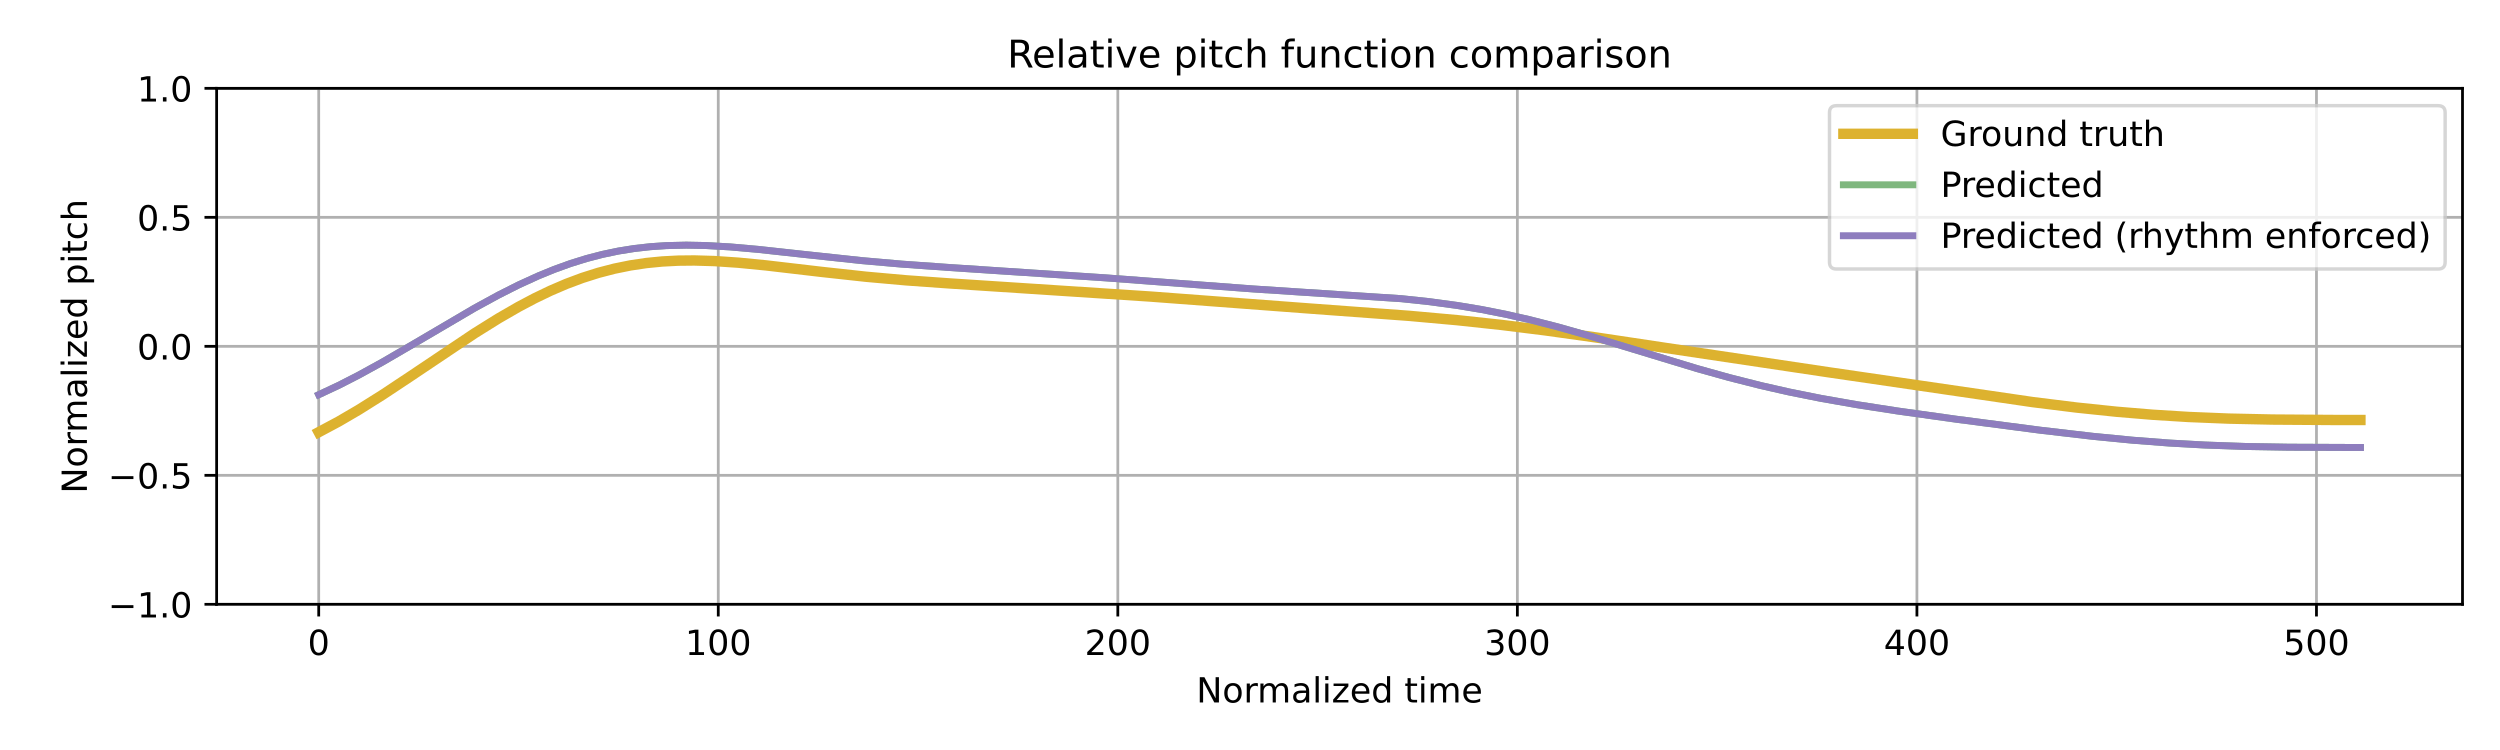
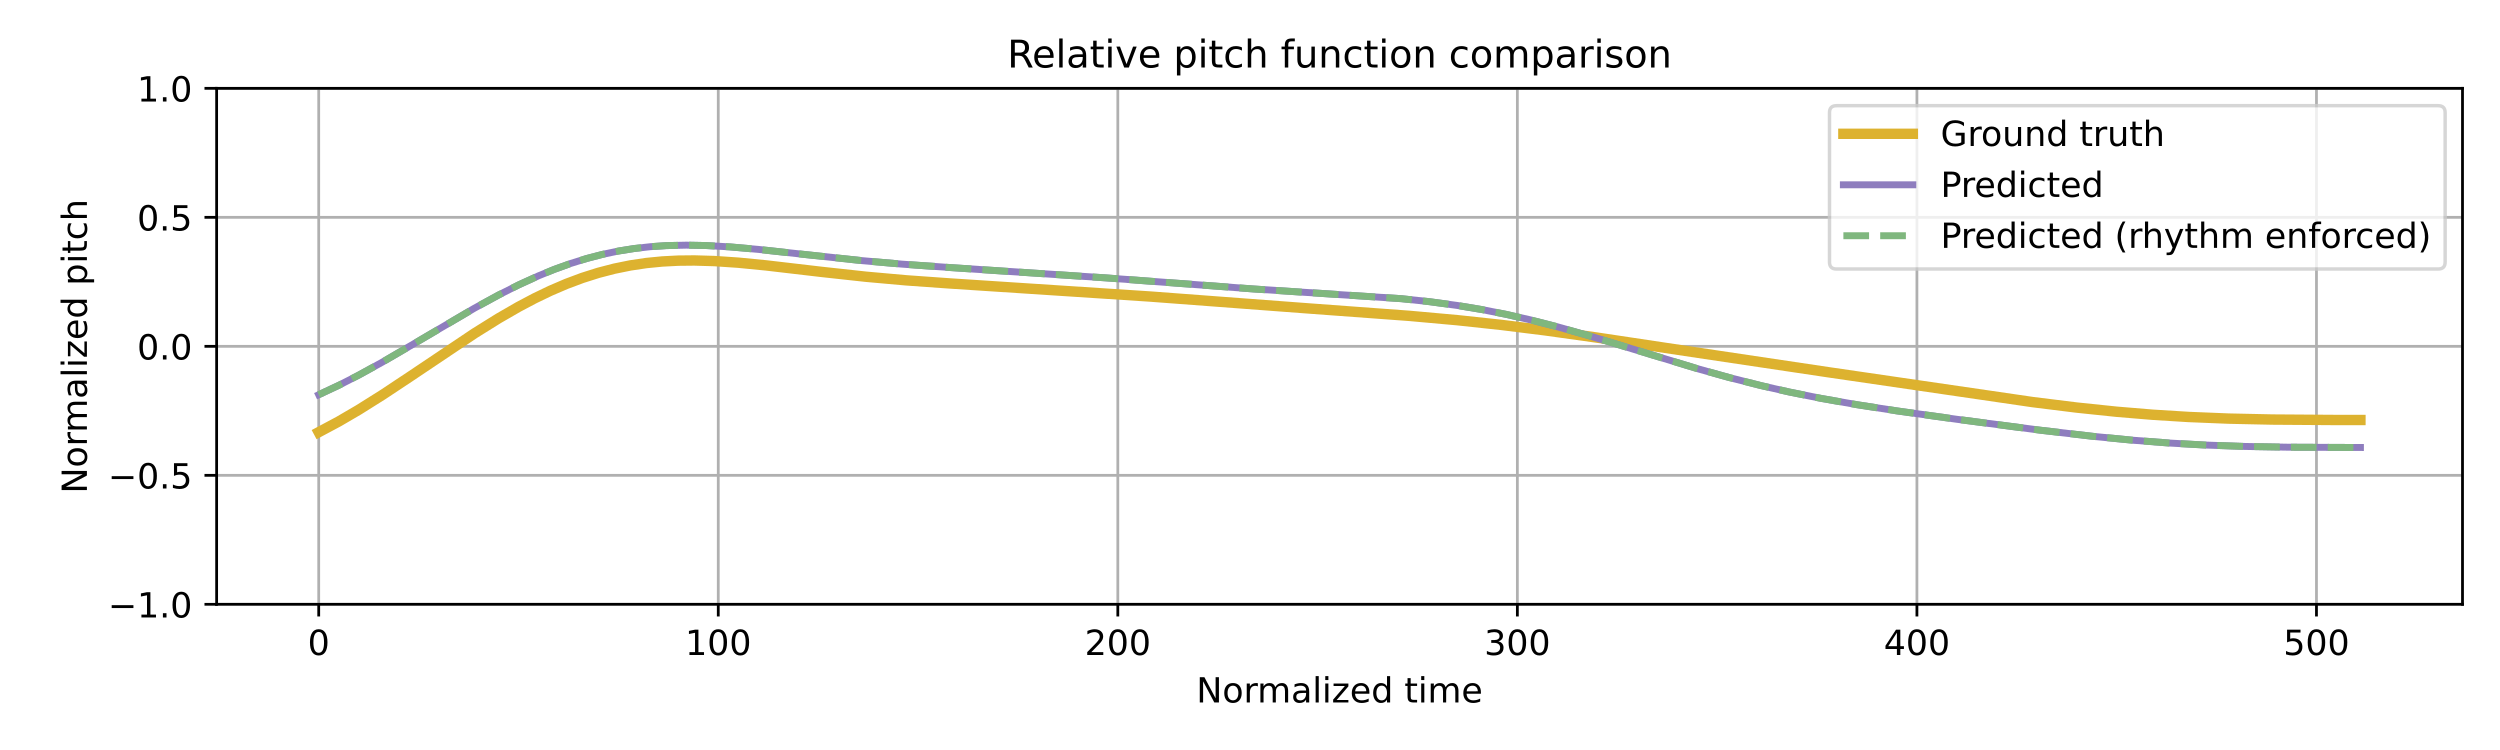
<svg xmlns="http://www.w3.org/2000/svg" xmlns:xlink="http://www.w3.org/1999/xlink" width="720pt" height="216pt" viewBox="0 0 720 216" version="1.1">
  <defs>
    <style type="text/css">*{stroke-linejoin: round; stroke-linecap: butt}</style>
  </defs>
  <g id="figure_1">
    <g id="patch_1">
      <path d="M 0 216  L 720 216  L 720 0  L 0 0  z " style="fill: #ffffff" />
    </g>
    <g id="axes_1">
      <g id="patch_2">
        <path d="M 62.39 174.04  L 709.2 174.04  L 709.2 25.44  L 62.39 25.44  z " style="fill: #ffffff" />
      </g>
      <g id="matplotlib.axis_1">
        <g id="xtick_1">
          <g id="line2d_1">
-             <path d="M 91.79 174.04  L 91.79 25.44  " clip-path="url(#pd7540a6066)" style="fill: none; stroke: #b0b0b0; stroke-width: 0.8; stroke-linecap: square" />
+             <path d="M 91.79 174.04  L 91.79 25.44  " clip-path="url(#p6203c7a2a8)" style="fill: none; stroke: #b0b0b0; stroke-width: 0.8; stroke-linecap: square" />
          </g>
          <g id="line2d_2">
            <defs>
-               <path id="mee85b08517" d="M 0 0  L 0 3.5  " style="stroke: #000000; stroke-width: 0.8" />
-             </defs>
-             <g>
-               <use xlink:href="#mee85b08517" x="91.79" y="174.04" style="stroke: #000000; stroke-width: 0.8" />
+               <path id="m56fef4831e" d="M 0 0  L 0 3.5  " style="stroke: #000000; stroke-width: 0.8" />
+             </defs>
+             <g>
+               <use xlink:href="#m56fef4831e" x="91.79" y="174.04" style="stroke: #000000; stroke-width: 0.8" />
            </g>
          </g>
          <g id="text_1">
            <g transform="translate(88.60921 188.6384) scale(0.1 -0.1)">
              <defs>
                <path id="DejaVuSans-30" d="M 2034 4250  Q 1547 4250 1301 3770  Q 1056 3291 1056 2328  Q 1056 1369 1301 889  Q 1547 409 2034 409  Q 2525 409 2770 889  Q 3016 1369 3016 2328  Q 3016 3291 2770 3770  Q 2525 4250 2034 4250  z M 2034 4750  Q 2819 4750 3233 4129  Q 3647 3509 3647 2328  Q 3647 1150 3233 529  Q 2819 -91 2034 -91  Q 1250 -91 836 529  Q 422 1150 422 2328  Q 422 3509 836 4129  Q 1250 4750 2034 4750  z " transform="scale(0.015625)" />
              </defs>
              <use xlink:href="#DejaVuSans-30" />
            </g>
          </g>
        </g>
        <g id="xtick_2">
          <g id="line2d_3">
-             <path d="M 206.861 174.04  L 206.861 25.44  " clip-path="url(#pd7540a6066)" style="fill: none; stroke: #b0b0b0; stroke-width: 0.8; stroke-linecap: square" />
+             <path d="M 206.861 174.04  L 206.861 25.44  " clip-path="url(#p6203c7a2a8)" style="fill: none; stroke: #b0b0b0; stroke-width: 0.8; stroke-linecap: square" />
          </g>
          <g id="line2d_4">
            <g>
-               <use xlink:href="#mee85b08517" x="206.861" y="174.04" style="stroke: #000000; stroke-width: 0.8" />
+               <use xlink:href="#m56fef4831e" x="206.861" y="174.04" style="stroke: #000000; stroke-width: 0.8" />
            </g>
          </g>
          <g id="text_2">
            <g transform="translate(197.317 188.6384) scale(0.1 -0.1)">
              <defs>
                <path id="DejaVuSans-31" d="M 794 531  L 1825 531  L 1825 4091  L 703 3866  L 703 4441  L 1819 4666  L 2450 4666  L 2450 531  L 3481 531  L 3481 0  L 794 0  L 794 531  z " transform="scale(0.015625)" />
              </defs>
              <use xlink:href="#DejaVuSans-31" />
              <use xlink:href="#DejaVuSans-30" transform="translate(63.62305 0)" />
              <use xlink:href="#DejaVuSans-30" transform="translate(127.2461 0)" />
            </g>
          </g>
        </g>
        <g id="xtick_3">
          <g id="line2d_5">
-             <path d="M 321.931 174.04  L 321.931 25.44  " clip-path="url(#pd7540a6066)" style="fill: none; stroke: #b0b0b0; stroke-width: 0.8; stroke-linecap: square" />
+             <path d="M 321.931 174.04  L 321.931 25.44  " clip-path="url(#p6203c7a2a8)" style="fill: none; stroke: #b0b0b0; stroke-width: 0.8; stroke-linecap: square" />
          </g>
          <g id="line2d_6">
            <g>
-               <use xlink:href="#mee85b08517" x="321.931" y="174.04" style="stroke: #000000; stroke-width: 0.8" />
+               <use xlink:href="#m56fef4831e" x="321.931" y="174.04" style="stroke: #000000; stroke-width: 0.8" />
            </g>
          </g>
          <g id="text_3">
            <g transform="translate(312.3872 188.6384) scale(0.1 -0.1)">
              <defs>
                <path id="DejaVuSans-32" d="M 1228 531  L 3431 531  L 3431 0  L 469 0  L 469 531  Q 828 903 1448 1529  Q 2069 2156 2228 2338  Q 2531 2678 2651 2914  Q 2772 3150 2772 3378  Q 2772 3750 2511 3984  Q 2250 4219 1831 4219  Q 1534 4219 1204 4116  Q 875 4013 500 3803  L 500 4441  Q 881 4594 1212 4672  Q 1544 4750 1819 4750  Q 2544 4750 2975 4387  Q 3406 4025 3406 3419  Q 3406 3131 3298 2873  Q 3191 2616 2906 2266  Q 2828 2175 2409 1742  Q 1991 1309 1228 531  z " transform="scale(0.015625)" />
              </defs>
              <use xlink:href="#DejaVuSans-32" />
              <use xlink:href="#DejaVuSans-30" transform="translate(63.62305 0)" />
              <use xlink:href="#DejaVuSans-30" transform="translate(127.2461 0)" />
            </g>
          </g>
        </g>
        <g id="xtick_4">
          <g id="line2d_7">
-             <path d="M 437.001 174.04  L 437.001 25.44  " clip-path="url(#pd7540a6066)" style="fill: none; stroke: #b0b0b0; stroke-width: 0.8; stroke-linecap: square" />
+             <path d="M 437.001 174.04  L 437.001 25.44  " clip-path="url(#p6203c7a2a8)" style="fill: none; stroke: #b0b0b0; stroke-width: 0.8; stroke-linecap: square" />
          </g>
          <g id="line2d_8">
            <g>
-               <use xlink:href="#mee85b08517" x="437.001" y="174.04" style="stroke: #000000; stroke-width: 0.8" />
+               <use xlink:href="#m56fef4831e" x="437.001" y="174.04" style="stroke: #000000; stroke-width: 0.8" />
            </g>
          </g>
          <g id="text_4">
            <g transform="translate(427.4575 188.6384) scale(0.1 -0.1)">
              <defs>
                <path id="DejaVuSans-33" d="M 2597 2516  Q 3050 2419 3304 2112  Q 3559 1806 3559 1356  Q 3559 666 3084 287  Q 2609 -91 1734 -91  Q 1441 -91 1130 -33  Q 819 25 488 141  L 488 750  Q 750 597 1062 519  Q 1375 441 1716 441  Q 2309 441 2620 675  Q 2931 909 2931 1356  Q 2931 1769 2642 2001  Q 2353 2234 1838 2234  L 1294 2234  L 1294 2753  L 1863 2753  Q 2328 2753 2575 2939  Q 2822 3125 2822 3475  Q 2822 3834 2567 4026  Q 2313 4219 1838 4219  Q 1578 4219 1281 4162  Q 984 4106 628 3988  L 628 4550  Q 988 4650 1302 4700  Q 1616 4750 1894 4750  Q 2613 4750 3031 4423  Q 3450 4097 3450 3541  Q 3450 3153 3228 2886  Q 3006 2619 2597 2516  z " transform="scale(0.015625)" />
              </defs>
              <use xlink:href="#DejaVuSans-33" />
              <use xlink:href="#DejaVuSans-30" transform="translate(63.62305 0)" />
              <use xlink:href="#DejaVuSans-30" transform="translate(127.2461 0)" />
            </g>
          </g>
        </g>
        <g id="xtick_5">
          <g id="line2d_9">
-             <path d="M 552.072 174.04  L 552.072 25.44  " clip-path="url(#pd7540a6066)" style="fill: none; stroke: #b0b0b0; stroke-width: 0.8; stroke-linecap: square" />
+             <path d="M 552.072 174.04  L 552.072 25.44  " clip-path="url(#p6203c7a2a8)" style="fill: none; stroke: #b0b0b0; stroke-width: 0.8; stroke-linecap: square" />
          </g>
          <g id="line2d_10">
            <g>
-               <use xlink:href="#mee85b08517" x="552.072" y="174.04" style="stroke: #000000; stroke-width: 0.8" />
+               <use xlink:href="#m56fef4831e" x="552.072" y="174.04" style="stroke: #000000; stroke-width: 0.8" />
            </g>
          </g>
          <g id="text_5">
            <g transform="translate(542.5278 188.6384) scale(0.1 -0.1)">
              <defs>
                <path id="DejaVuSans-34" d="M 2419 4116  L 825 1625  L 2419 1625  L 2419 4116  z M 2253 4666  L 3047 4666  L 3047 1625  L 3713 1625  L 3713 1100  L 3047 1100  L 3047 0  L 2419 0  L 2419 1100  L 313 1100  L 313 1709  L 2253 4666  z " transform="scale(0.015625)" />
              </defs>
              <use xlink:href="#DejaVuSans-34" />
              <use xlink:href="#DejaVuSans-30" transform="translate(63.62305 0)" />
              <use xlink:href="#DejaVuSans-30" transform="translate(127.2461 0)" />
            </g>
          </g>
        </g>
        <g id="xtick_6">
          <g id="line2d_11">
-             <path d="M 667.142 174.04  L 667.142 25.44  " clip-path="url(#pd7540a6066)" style="fill: none; stroke: #b0b0b0; stroke-width: 0.8; stroke-linecap: square" />
+             <path d="M 667.142 174.04  L 667.142 25.44  " clip-path="url(#p6203c7a2a8)" style="fill: none; stroke: #b0b0b0; stroke-width: 0.8; stroke-linecap: square" />
          </g>
          <g id="line2d_12">
            <g>
-               <use xlink:href="#mee85b08517" x="667.142" y="174.04" style="stroke: #000000; stroke-width: 0.8" />
+               <use xlink:href="#m56fef4831e" x="667.142" y="174.04" style="stroke: #000000; stroke-width: 0.8" />
            </g>
          </g>
          <g id="text_6">
            <g transform="translate(657.5981 188.6384) scale(0.1 -0.1)">
              <defs>
                <path id="DejaVuSans-35" d="M 691 4666  L 3169 4666  L 3169 4134  L 1269 4134  L 1269 2991  Q 1406 3038 1543 3061  Q 1681 3084 1819 3084  Q 2600 3084 3056 2656  Q 3513 2228 3513 1497  Q 3513 744 3044 326  Q 2575 -91 1722 -91  Q 1428 -91 1123 -41  Q 819 9 494 109  L 494 744  Q 775 591 1075 516  Q 1375 441 1709 441  Q 2250 441 2565 725  Q 2881 1009 2881 1497  Q 2881 1984 2565 2268  Q 2250 2553 1709 2553  Q 1456 2553 1204 2497  Q 953 2441 691 2322  L 691 4666  z " transform="scale(0.015625)" />
              </defs>
              <use xlink:href="#DejaVuSans-35" />
              <use xlink:href="#DejaVuSans-30" transform="translate(63.62305 0)" />
              <use xlink:href="#DejaVuSans-30" transform="translate(127.2461 0)" />
            </g>
          </g>
        </g>
        <g id="text_7">
          <g transform="translate(344.5544 202.3166) scale(0.1 -0.1)">
            <defs>
              <path id="DejaVuSans-4e" d="M 628 4666  L 1478 4666  L 3547 763  L 3547 4666  L 4159 4666  L 4159 0  L 3309 0  L 1241 3903  L 1241 0  L 628 0  L 628 4666  z " transform="scale(0.015625)" />
              <path id="DejaVuSans-6f" d="M 1959 3097  Q 1497 3097 1228 2736  Q 959 2375 959 1747  Q 959 1119 1226 758  Q 1494 397 1959 397  Q 2419 397 2687 759  Q 2956 1122 2956 1747  Q 2956 2369 2687 2733  Q 2419 3097 1959 3097  z M 1959 3584  Q 2709 3584 3137 3096  Q 3566 2609 3566 1747  Q 3566 888 3137 398  Q 2709 -91 1959 -91  Q 1206 -91 779 398  Q 353 888 353 1747  Q 353 2609 779 3096  Q 1206 3584 1959 3584  z " transform="scale(0.015625)" />
              <path id="DejaVuSans-72" d="M 2631 2963  Q 2534 3019 2420 3045  Q 2306 3072 2169 3072  Q 1681 3072 1420 2755  Q 1159 2438 1159 1844  L 1159 0  L 581 0  L 581 3500  L 1159 3500  L 1159 2956  Q 1341 3275 1631 3429  Q 1922 3584 2338 3584  Q 2397 3584 2469 3576  Q 2541 3569 2628 3553  L 2631 2963  z " transform="scale(0.015625)" />
              <path id="DejaVuSans-6d" d="M 3328 2828  Q 3544 3216 3844 3400  Q 4144 3584 4550 3584  Q 5097 3584 5394 3201  Q 5691 2819 5691 2113  L 5691 0  L 5113 0  L 5113 2094  Q 5113 2597 4934 2840  Q 4756 3084 4391 3084  Q 3944 3084 3684 2787  Q 3425 2491 3425 1978  L 3425 0  L 2847 0  L 2847 2094  Q 2847 2600 2669 2842  Q 2491 3084 2119 3084  Q 1678 3084 1418 2786  Q 1159 2488 1159 1978  L 1159 0  L 581 0  L 581 3500  L 1159 3500  L 1159 2956  Q 1356 3278 1631 3431  Q 1906 3584 2284 3584  Q 2666 3584 2933 3390  Q 3200 3197 3328 2828  z " transform="scale(0.015625)" />
              <path id="DejaVuSans-61" d="M 2194 1759  Q 1497 1759 1228 1600  Q 959 1441 959 1056  Q 959 750 1161 570  Q 1363 391 1709 391  Q 2188 391 2477 730  Q 2766 1069 2766 1631  L 2766 1759  L 2194 1759  z M 3341 1997  L 3341 0  L 2766 0  L 2766 531  Q 2569 213 2275 61  Q 1981 -91 1556 -91  Q 1019 -91 701 211  Q 384 513 384 1019  Q 384 1609 779 1909  Q 1175 2209 1959 2209  L 2766 2209  L 2766 2266  Q 2766 2663 2505 2880  Q 2244 3097 1772 3097  Q 1472 3097 1187 3025  Q 903 2953 641 2809  L 641 3341  Q 956 3463 1253 3523  Q 1550 3584 1831 3584  Q 2591 3584 2966 3190  Q 3341 2797 3341 1997  z " transform="scale(0.015625)" />
              <path id="DejaVuSans-6c" d="M 603 4863  L 1178 4863  L 1178 0  L 603 0  L 603 4863  z " transform="scale(0.015625)" />
              <path id="DejaVuSans-69" d="M 603 3500  L 1178 3500  L 1178 0  L 603 0  L 603 3500  z M 603 4863  L 1178 4863  L 1178 4134  L 603 4134  L 603 4863  z " transform="scale(0.015625)" />
              <path id="DejaVuSans-7a" d="M 353 3500  L 3084 3500  L 3084 2975  L 922 459  L 3084 459  L 3084 0  L 275 0  L 275 525  L 2438 3041  L 353 3041  L 353 3500  z " transform="scale(0.015625)" />
              <path id="DejaVuSans-65" d="M 3597 1894  L 3597 1613  L 953 1613  Q 991 1019 1311 708  Q 1631 397 2203 397  Q 2534 397 2845 478  Q 3156 559 3463 722  L 3463 178  Q 3153 47 2828 -22  Q 2503 -91 2169 -91  Q 1331 -91 842 396  Q 353 884 353 1716  Q 353 2575 817 3079  Q 1281 3584 2069 3584  Q 2775 3584 3186 3129  Q 3597 2675 3597 1894  z M 3022 2063  Q 3016 2534 2758 2815  Q 2500 3097 2075 3097  Q 1594 3097 1305 2825  Q 1016 2553 972 2059  L 3022 2063  z " transform="scale(0.015625)" />
              <path id="DejaVuSans-64" d="M 2906 2969  L 2906 4863  L 3481 4863  L 3481 0  L 2906 0  L 2906 525  Q 2725 213 2448 61  Q 2172 -91 1784 -91  Q 1150 -91 751 415  Q 353 922 353 1747  Q 353 2572 751 3078  Q 1150 3584 1784 3584  Q 2172 3584 2448 3432  Q 2725 3281 2906 2969  z M 947 1747  Q 947 1113 1208 752  Q 1469 391 1925 391  Q 2381 391 2643 752  Q 2906 1113 2906 1747  Q 2906 2381 2643 2742  Q 2381 3103 1925 3103  Q 1469 3103 1208 2742  Q 947 2381 947 1747  z " transform="scale(0.015625)" />
              <path id="DejaVuSans-20" transform="scale(0.015625)" />
              <path id="DejaVuSans-74" d="M 1172 4494  L 1172 3500  L 2356 3500  L 2356 3053  L 1172 3053  L 1172 1153  Q 1172 725 1289 603  Q 1406 481 1766 481  L 2356 481  L 2356 0  L 1766 0  Q 1100 0 847 248  Q 594 497 594 1153  L 594 3053  L 172 3053  L 172 3500  L 594 3500  L 594 4494  L 1172 4494  z " transform="scale(0.015625)" />
            </defs>
            <use xlink:href="#DejaVuSans-4e" />
            <use xlink:href="#DejaVuSans-6f" transform="translate(74.80469 0)" />
            <use xlink:href="#DejaVuSans-72" transform="translate(135.9863 0)" />
            <use xlink:href="#DejaVuSans-6d" transform="translate(175.3496 0)" />
            <use xlink:href="#DejaVuSans-61" transform="translate(272.7617 0)" />
            <use xlink:href="#DejaVuSans-6c" transform="translate(334.041 0)" />
            <use xlink:href="#DejaVuSans-69" transform="translate(361.8242 0)" />
            <use xlink:href="#DejaVuSans-7a" transform="translate(389.6074 0)" />
            <use xlink:href="#DejaVuSans-65" transform="translate(442.0977 0)" />
            <use xlink:href="#DejaVuSans-64" transform="translate(503.6211 0)" />
            <use xlink:href="#DejaVuSans-20" transform="translate(567.0977 0)" />
            <use xlink:href="#DejaVuSans-74" transform="translate(598.8848 0)" />
            <use xlink:href="#DejaVuSans-69" transform="translate(638.0938 0)" />
            <use xlink:href="#DejaVuSans-6d" transform="translate(665.877 0)" />
            <use xlink:href="#DejaVuSans-65" transform="translate(763.2891 0)" />
          </g>
        </g>
      </g>
      <g id="matplotlib.axis_2">
        <g id="ytick_1">
          <g id="line2d_13">
-             <path d="M 62.39 174.04  L 709.2 174.04  " clip-path="url(#pd7540a6066)" style="fill: none; stroke: #b0b0b0; stroke-width: 0.8; stroke-linecap: square" />
+             <path d="M 62.39 174.04  L 709.2 174.04  " clip-path="url(#p6203c7a2a8)" style="fill: none; stroke: #b0b0b0; stroke-width: 0.8; stroke-linecap: square" />
          </g>
          <g id="line2d_14">
            <defs>
-               <path id="m6cc9bfccc5" d="M 0 0  L -3.5 0  " style="stroke: #000000; stroke-width: 0.8" />
-             </defs>
-             <g>
-               <use xlink:href="#m6cc9bfccc5" x="62.39" y="174.04" style="stroke: #000000; stroke-width: 0.8" />
+               <path id="m282612fecc" d="M 0 0  L -3.5 0  " style="stroke: #000000; stroke-width: 0.8" />
+             </defs>
+             <g>
+               <use xlink:href="#m282612fecc" x="62.39" y="174.04" style="stroke: #000000; stroke-width: 0.8" />
            </g>
          </g>
          <g id="text_8">
            <g transform="translate(31.10719 177.8392) scale(0.1 -0.1)">
              <defs>
                <path id="DejaVuSans-2212" d="M 678 2272  L 4684 2272  L 4684 1741  L 678 1741  L 678 2272  z " transform="scale(0.015625)" />
                <path id="DejaVuSans-2e" d="M 684 794  L 1344 794  L 1344 0  L 684 0  L 684 794  z " transform="scale(0.015625)" />
              </defs>
              <use xlink:href="#DejaVuSans-2212" />
              <use xlink:href="#DejaVuSans-31" transform="translate(83.78906 0)" />
              <use xlink:href="#DejaVuSans-2e" transform="translate(147.4121 0)" />
              <use xlink:href="#DejaVuSans-30" transform="translate(179.1992 0)" />
            </g>
          </g>
        </g>
        <g id="ytick_2">
          <g id="line2d_15">
-             <path d="M 62.39 136.89  L 709.2 136.89  " clip-path="url(#pd7540a6066)" style="fill: none; stroke: #b0b0b0; stroke-width: 0.8; stroke-linecap: square" />
+             <path d="M 62.39 136.89  L 709.2 136.89  " clip-path="url(#p6203c7a2a8)" style="fill: none; stroke: #b0b0b0; stroke-width: 0.8; stroke-linecap: square" />
          </g>
          <g id="line2d_16">
            <g>
-               <use xlink:href="#m6cc9bfccc5" x="62.39" y="136.89" style="stroke: #000000; stroke-width: 0.8" />
+               <use xlink:href="#m282612fecc" x="62.39" y="136.89" style="stroke: #000000; stroke-width: 0.8" />
            </g>
          </g>
          <g id="text_9">
            <g transform="translate(31.10719 140.6892) scale(0.1 -0.1)">
              <use xlink:href="#DejaVuSans-2212" />
              <use xlink:href="#DejaVuSans-30" transform="translate(83.78906 0)" />
              <use xlink:href="#DejaVuSans-2e" transform="translate(147.4121 0)" />
              <use xlink:href="#DejaVuSans-35" transform="translate(179.1992 0)" />
            </g>
          </g>
        </g>
        <g id="ytick_3">
          <g id="line2d_17">
-             <path d="M 62.39 99.74  L 709.2 99.74  " clip-path="url(#pd7540a6066)" style="fill: none; stroke: #b0b0b0; stroke-width: 0.8; stroke-linecap: square" />
+             <path d="M 62.39 99.74  L 709.2 99.74  " clip-path="url(#p6203c7a2a8)" style="fill: none; stroke: #b0b0b0; stroke-width: 0.8; stroke-linecap: square" />
          </g>
          <g id="line2d_18">
            <g>
-               <use xlink:href="#m6cc9bfccc5" x="62.39" y="99.74" style="stroke: #000000; stroke-width: 0.8" />
+               <use xlink:href="#m282612fecc" x="62.39" y="99.74" style="stroke: #000000; stroke-width: 0.8" />
            </g>
          </g>
          <g id="text_10">
            <g transform="translate(39.48687 103.5392) scale(0.1 -0.1)">
              <use xlink:href="#DejaVuSans-30" />
              <use xlink:href="#DejaVuSans-2e" transform="translate(63.62305 0)" />
              <use xlink:href="#DejaVuSans-30" transform="translate(95.41016 0)" />
            </g>
          </g>
        </g>
        <g id="ytick_4">
          <g id="line2d_19">
-             <path d="M 62.39 62.59  L 709.2 62.59  " clip-path="url(#pd7540a6066)" style="fill: none; stroke: #b0b0b0; stroke-width: 0.8; stroke-linecap: square" />
+             <path d="M 62.39 62.59  L 709.2 62.59  " clip-path="url(#p6203c7a2a8)" style="fill: none; stroke: #b0b0b0; stroke-width: 0.8; stroke-linecap: square" />
          </g>
          <g id="line2d_20">
            <g>
-               <use xlink:href="#m6cc9bfccc5" x="62.39" y="62.59" style="stroke: #000000; stroke-width: 0.8" />
+               <use xlink:href="#m282612fecc" x="62.39" y="62.59" style="stroke: #000000; stroke-width: 0.8" />
            </g>
          </g>
          <g id="text_11">
            <g transform="translate(39.48687 66.38922) scale(0.1 -0.1)">
              <use xlink:href="#DejaVuSans-30" />
              <use xlink:href="#DejaVuSans-2e" transform="translate(63.62305 0)" />
              <use xlink:href="#DejaVuSans-35" transform="translate(95.41016 0)" />
            </g>
          </g>
        </g>
        <g id="ytick_5">
          <g id="line2d_21">
-             <path d="M 62.39 25.44  L 709.2 25.44  " clip-path="url(#pd7540a6066)" style="fill: none; stroke: #b0b0b0; stroke-width: 0.8; stroke-linecap: square" />
+             <path d="M 62.39 25.44  L 709.2 25.44  " clip-path="url(#p6203c7a2a8)" style="fill: none; stroke: #b0b0b0; stroke-width: 0.8; stroke-linecap: square" />
          </g>
          <g id="line2d_22">
            <g>
-               <use xlink:href="#m6cc9bfccc5" x="62.39" y="25.44" style="stroke: #000000; stroke-width: 0.8" />
+               <use xlink:href="#m282612fecc" x="62.39" y="25.44" style="stroke: #000000; stroke-width: 0.8" />
            </g>
          </g>
          <g id="text_12">
            <g transform="translate(39.48687 29.23922) scale(0.1 -0.1)">
              <use xlink:href="#DejaVuSans-31" />
              <use xlink:href="#DejaVuSans-2e" transform="translate(63.62305 0)" />
              <use xlink:href="#DejaVuSans-30" transform="translate(95.41016 0)" />
            </g>
          </g>
        </g>
        <g id="text_13">
          <g transform="translate(25.0275 142.1259) rotate(-90) scale(0.1 -0.1)">
            <defs>
              <path id="DejaVuSans-70" d="M 1159 525  L 1159 -1331  L 581 -1331  L 581 3500  L 1159 3500  L 1159 2969  Q 1341 3281 1617 3432  Q 1894 3584 2278 3584  Q 2916 3584 3314 3078  Q 3713 2572 3713 1747  Q 3713 922 3314 415  Q 2916 -91 2278 -91  Q 1894 -91 1617 61  Q 1341 213 1159 525  z M 3116 1747  Q 3116 2381 2855 2742  Q 2594 3103 2138 3103  Q 1681 3103 1420 2742  Q 1159 2381 1159 1747  Q 1159 1113 1420 752  Q 1681 391 2138 391  Q 2594 391 2855 752  Q 3116 1113 3116 1747  z " transform="scale(0.015625)" />
              <path id="DejaVuSans-63" d="M 3122 3366  L 3122 2828  Q 2878 2963 2633 3030  Q 2388 3097 2138 3097  Q 1578 3097 1268 2742  Q 959 2388 959 1747  Q 959 1106 1268 751  Q 1578 397 2138 397  Q 2388 397 2633 464  Q 2878 531 3122 666  L 3122 134  Q 2881 22 2623 -34  Q 2366 -91 2075 -91  Q 1284 -91 818 406  Q 353 903 353 1747  Q 353 2603 823 3093  Q 1294 3584 2113 3584  Q 2378 3584 2631 3529  Q 2884 3475 3122 3366  z " transform="scale(0.015625)" />
              <path id="DejaVuSans-68" d="M 3513 2113  L 3513 0  L 2938 0  L 2938 2094  Q 2938 2591 2744 2837  Q 2550 3084 2163 3084  Q 1697 3084 1428 2787  Q 1159 2491 1159 1978  L 1159 0  L 581 0  L 581 4863  L 1159 4863  L 1159 2956  Q 1366 3272 1645 3428  Q 1925 3584 2291 3584  Q 2894 3584 3203 3211  Q 3513 2838 3513 2113  z " transform="scale(0.015625)" />
            </defs>
            <use xlink:href="#DejaVuSans-4e" />
            <use xlink:href="#DejaVuSans-6f" transform="translate(74.80469 0)" />
            <use xlink:href="#DejaVuSans-72" transform="translate(135.9863 0)" />
            <use xlink:href="#DejaVuSans-6d" transform="translate(175.3496 0)" />
            <use xlink:href="#DejaVuSans-61" transform="translate(272.7617 0)" />
            <use xlink:href="#DejaVuSans-6c" transform="translate(334.041 0)" />
            <use xlink:href="#DejaVuSans-69" transform="translate(361.8242 0)" />
            <use xlink:href="#DejaVuSans-7a" transform="translate(389.6074 0)" />
            <use xlink:href="#DejaVuSans-65" transform="translate(442.0977 0)" />
            <use xlink:href="#DejaVuSans-64" transform="translate(503.6211 0)" />
            <use xlink:href="#DejaVuSans-20" transform="translate(567.0977 0)" />
            <use xlink:href="#DejaVuSans-70" transform="translate(598.8848 0)" />
            <use xlink:href="#DejaVuSans-69" transform="translate(662.3613 0)" />
            <use xlink:href="#DejaVuSans-74" transform="translate(690.1445 0)" />
            <use xlink:href="#DejaVuSans-63" transform="translate(729.3535 0)" />
            <use xlink:href="#DejaVuSans-68" transform="translate(784.334 0)" />
          </g>
        </g>
      </g>
      <g id="line2d_23">
-         <path d="M 91.79 124.469  L 97.544 121.393  L 103.297 118.032  L 110.202 113.694  L 118.257 108.351  L 136.668 96.001  L 143.572 91.695  L 149.326 88.377  L 153.928 85.941  L 158.531 83.726  L 163.134 81.752  L 167.737 80.031  L 172.34 78.573  L 176.942 77.378  L 181.545 76.442  L 186.148 75.755  L 190.751 75.303  L 195.354 75.064  L 199.957 75.016  L 205.71 75.184  L 212.614 75.649  L 220.669 76.439  L 236.779 78.323  L 249.437 79.703  L 260.944 80.733  L 273.601 81.635  L 331.137 85.395  L 377.165 88.851  L 405.932 90.97  L 419.741 92.215  L 432.398 93.575  L 445.056 95.15  L 460.015 97.239  L 485.331 101.048  L 526.756 107.233  L 585.442 115.81  L 598.1 117.381  L 609.607 118.583  L 619.963 119.445  L 630.319 120.088  L 641.826 120.558  L 654.484 120.832  L 671.745 120.952  L 679.8 120.962  L 679.8 120.962  " clip-path="url(#pd7540a6066)" style="fill: none; stroke: #ddb22f; stroke-width: 3; stroke-linecap: square" />
+         <path d="M 91.79 124.469  L 97.544 121.393  L 103.297 118.032  L 110.202 113.694  L 118.257 108.351  L 136.668 96.001  L 143.572 91.695  L 149.326 88.377  L 153.928 85.941  L 158.531 83.726  L 163.134 81.752  L 167.737 80.031  L 172.34 78.573  L 176.942 77.378  L 181.545 76.442  L 186.148 75.755  L 190.751 75.303  L 195.354 75.064  L 199.957 75.016  L 205.71 75.184  L 212.614 75.649  L 220.669 76.439  L 236.779 78.323  L 249.437 79.703  L 260.944 80.733  L 273.601 81.635  L 331.137 85.395  L 377.165 88.851  L 405.932 90.97  L 419.741 92.215  L 432.398 93.575  L 445.056 95.15  L 460.015 97.239  L 485.331 101.048  L 526.756 107.233  L 585.442 115.81  L 598.1 117.381  L 609.607 118.583  L 619.963 119.445  L 630.319 120.088  L 641.826 120.558  L 654.484 120.832  L 671.745 120.952  L 679.8 120.962  L 679.8 120.962  " clip-path="url(#p6203c7a2a8)" style="fill: none; stroke: #ddb22f; stroke-width: 3; stroke-linecap: square" />
      </g>
      <g id="line2d_24">
-         <path d="M 91.79 113.678  L 97.544 110.986  L 103.297 108.042  L 110.202 104.243  L 119.407 98.879  L 136.668 88.741  L 143.572 84.972  L 149.326 82.07  L 155.079 79.442  L 159.682 77.563  L 164.285 75.901  L 168.888 74.468  L 173.49 73.269  L 178.093 72.303  L 182.696 71.567  L 187.299 71.049  L 191.902 70.735  L 197.655 70.602  L 203.409 70.715  L 210.313 71.111  L 218.368 71.824  L 231.025 73.211  L 248.286 75.062  L 259.793 76.073  L 273.601 77.052  L 318.479 80.026  L 361.055 83.225  L 403.631 86.024  L 411.686 86.884  L 419.741 87.978  L 426.645 89.129  L 433.549 90.487  L 440.453 92.05  L 448.508 94.11  L 457.714 96.717  L 470.372 100.566  L 488.783 106.156  L 497.989 108.726  L 507.194 111.058  L 515.249 112.884  L 524.455 114.732  L 534.811 116.551  L 546.318 118.336  L 563.579 120.758  L 587.743 123.915  L 602.702 125.657  L 614.209 126.781  L 624.566 127.582  L 634.922 128.165  L 646.429 128.574  L 659.087 128.794  L 678.649 128.877  L 679.8 128.878  L 679.8 128.878  " clip-path="url(#pd7540a6066)" style="fill: none; stroke: #7fb77e; stroke-width: 2; stroke-linecap: square" />
+         <path d="M 91.79 113.678  L 97.544 110.986  L 103.297 108.042  L 110.202 104.243  L 119.407 98.879  L 136.668 88.741  L 143.572 84.972  L 149.326 82.07  L 155.079 79.442  L 159.682 77.563  L 164.285 75.901  L 168.888 74.468  L 173.49 73.269  L 178.093 72.303  L 182.696 71.567  L 187.299 71.049  L 191.902 70.735  L 197.655 70.602  L 203.409 70.715  L 210.313 71.111  L 218.368 71.824  L 231.025 73.211  L 248.286 75.062  L 259.793 76.073  L 273.601 77.052  L 318.479 80.026  L 361.055 83.225  L 403.631 86.024  L 411.686 86.884  L 419.741 87.978  L 426.645 89.129  L 433.549 90.487  L 440.453 92.05  L 448.508 94.11  L 457.714 96.717  L 470.372 100.566  L 488.783 106.156  L 497.989 108.726  L 507.194 111.058  L 515.249 112.884  L 524.455 114.732  L 534.811 116.551  L 546.318 118.336  L 563.579 120.758  L 587.743 123.915  L 602.702 125.657  L 614.209 126.781  L 624.566 127.582  L 634.922 128.165  L 646.429 128.574  L 659.087 128.794  L 678.649 128.877  L 679.8 128.878  L 679.8 128.878  " clip-path="url(#p6203c7a2a8)" style="fill: none; stroke: #8e7dbe; stroke-width: 2; stroke-linecap: square" />
      </g>
      <g id="line2d_25">
-         <path d="M 91.79 113.678  L 97.544 110.986  L 103.297 108.042  L 110.202 104.243  L 119.407 98.879  L 136.668 88.741  L 143.572 84.972  L 149.326 82.07  L 155.079 79.442  L 159.682 77.563  L 164.285 75.901  L 168.888 74.468  L 173.49 73.269  L 178.093 72.303  L 182.696 71.567  L 187.299 71.049  L 191.902 70.735  L 197.655 70.602  L 203.409 70.715  L 210.313 71.111  L 218.368 71.824  L 231.025 73.211  L 248.286 75.062  L 259.793 76.073  L 273.601 77.052  L 318.479 80.026  L 361.055 83.225  L 403.631 86.024  L 411.686 86.884  L 419.741 87.978  L 426.645 89.129  L 433.549 90.487  L 440.453 92.05  L 448.508 94.11  L 457.714 96.717  L 470.372 100.566  L 488.783 106.156  L 497.989 108.726  L 507.194 111.058  L 515.249 112.884  L 524.455 114.732  L 534.811 116.551  L 546.318 118.336  L 563.579 120.758  L 587.743 123.915  L 602.702 125.657  L 614.209 126.781  L 624.566 127.582  L 634.922 128.165  L 646.429 128.574  L 659.087 128.794  L 678.649 128.877  L 679.8 128.878  L 679.8 128.878  " clip-path="url(#pd7540a6066)" style="fill: none; stroke: #8e7dbe; stroke-width: 2; stroke-linecap: square" />
+         <path d="M 91.79 113.678  L 97.544 110.986  L 103.297 108.042  L 110.202 104.243  L 119.407 98.879  L 136.668 88.741  L 143.572 84.972  L 149.326 82.07  L 155.079 79.442  L 159.682 77.563  L 164.285 75.901  L 168.888 74.468  L 173.49 73.269  L 178.093 72.303  L 182.696 71.567  L 187.299 71.049  L 191.902 70.735  L 197.655 70.602  L 203.409 70.715  L 210.313 71.111  L 218.368 71.824  L 231.025 73.211  L 248.286 75.062  L 259.793 76.073  L 273.601 77.052  L 318.479 80.026  L 361.055 83.225  L 403.631 86.024  L 411.686 86.884  L 419.741 87.978  L 426.645 89.129  L 433.549 90.487  L 440.453 92.05  L 448.508 94.11  L 457.714 96.717  L 470.372 100.566  L 488.783 106.156  L 497.989 108.726  L 507.194 111.058  L 515.249 112.884  L 524.455 114.732  L 534.811 116.551  L 546.318 118.336  L 563.579 120.758  L 587.743 123.915  L 602.702 125.657  L 614.209 126.781  L 624.566 127.582  L 634.922 128.165  L 646.429 128.574  L 659.087 128.794  L 678.649 128.877  L 679.8 128.878  L 679.8 128.878  " clip-path="url(#p6203c7a2a8)" style="fill: none; stroke-dasharray: 7.4,3.2; stroke-dashoffset: 0; stroke: #7fb77e; stroke-width: 2" />
      </g>
      <g id="patch_3">
        <path d="M 62.39 174.04  L 62.39 25.44  " style="fill: none; stroke: #000000; stroke-width: 0.8; stroke-linejoin: miter; stroke-linecap: square" />
      </g>
      <g id="patch_4">
        <path d="M 709.2 174.04  L 709.2 25.44  " style="fill: none; stroke: #000000; stroke-width: 0.8; stroke-linejoin: miter; stroke-linecap: square" />
      </g>
      <g id="patch_5">
        <path d="M 62.39 174.04  L 709.2 174.04  " style="fill: none; stroke: #000000; stroke-width: 0.8; stroke-linejoin: miter; stroke-linecap: square" />
      </g>
      <g id="patch_6">
        <path d="M 62.39 25.44  L 709.2 25.44  " style="fill: none; stroke: #000000; stroke-width: 0.8; stroke-linejoin: miter; stroke-linecap: square" />
      </g>
      <g id="text_14">
        <g transform="translate(290.1045 19.44) scale(0.11 -0.11)">
          <defs>
            <path id="DejaVuSans-52" d="M 2841 2188  Q 3044 2119 3236 1894  Q 3428 1669 3622 1275  L 4263 0  L 3584 0  L 2988 1197  Q 2756 1666 2539 1819  Q 2322 1972 1947 1972  L 1259 1972  L 1259 0  L 628 0  L 628 4666  L 2053 4666  Q 2853 4666 3247 4331  Q 3641 3997 3641 3322  Q 3641 2881 3436 2590  Q 3231 2300 2841 2188  z M 1259 4147  L 1259 2491  L 2053 2491  Q 2509 2491 2742 2702  Q 2975 2913 2975 3322  Q 2975 3731 2742 3939  Q 2509 4147 2053 4147  L 1259 4147  z " transform="scale(0.015625)" />
            <path id="DejaVuSans-76" d="M 191 3500  L 800 3500  L 1894 563  L 2988 3500  L 3597 3500  L 2284 0  L 1503 0  L 191 3500  z " transform="scale(0.015625)" />
            <path id="DejaVuSans-66" d="M 2375 4863  L 2375 4384  L 1825 4384  Q 1516 4384 1395 4259  Q 1275 4134 1275 3809  L 1275 3500  L 2222 3500  L 2222 3053  L 1275 3053  L 1275 0  L 697 0  L 697 3053  L 147 3053  L 147 3500  L 697 3500  L 697 3744  Q 697 4328 969 4595  Q 1241 4863 1831 4863  L 2375 4863  z " transform="scale(0.015625)" />
            <path id="DejaVuSans-75" d="M 544 1381  L 544 3500  L 1119 3500  L 1119 1403  Q 1119 906 1312 657  Q 1506 409 1894 409  Q 2359 409 2629 706  Q 2900 1003 2900 1516  L 2900 3500  L 3475 3500  L 3475 0  L 2900 0  L 2900 538  Q 2691 219 2414 64  Q 2138 -91 1772 -91  Q 1169 -91 856 284  Q 544 659 544 1381  z M 1991 3584  L 1991 3584  z " transform="scale(0.015625)" />
            <path id="DejaVuSans-6e" d="M 3513 2113  L 3513 0  L 2938 0  L 2938 2094  Q 2938 2591 2744 2837  Q 2550 3084 2163 3084  Q 1697 3084 1428 2787  Q 1159 2491 1159 1978  L 1159 0  L 581 0  L 581 3500  L 1159 3500  L 1159 2956  Q 1366 3272 1645 3428  Q 1925 3584 2291 3584  Q 2894 3584 3203 3211  Q 3513 2838 3513 2113  z " transform="scale(0.015625)" />
            <path id="DejaVuSans-73" d="M 2834 3397  L 2834 2853  Q 2591 2978 2328 3040  Q 2066 3103 1784 3103  Q 1356 3103 1142 2972  Q 928 2841 928 2578  Q 928 2378 1081 2264  Q 1234 2150 1697 2047  L 1894 2003  Q 2506 1872 2764 1633  Q 3022 1394 3022 966  Q 3022 478 2636 193  Q 2250 -91 1575 -91  Q 1294 -91 989 -36  Q 684 19 347 128  L 347 722  Q 666 556 975 473  Q 1284 391 1588 391  Q 1994 391 2212 530  Q 2431 669 2431 922  Q 2431 1156 2273 1281  Q 2116 1406 1581 1522  L 1381 1569  Q 847 1681 609 1914  Q 372 2147 372 2553  Q 372 3047 722 3315  Q 1072 3584 1716 3584  Q 2034 3584 2315 3537  Q 2597 3491 2834 3397  z " transform="scale(0.015625)" />
          </defs>
          <use xlink:href="#DejaVuSans-52" />
          <use xlink:href="#DejaVuSans-65" transform="translate(64.98242 0)" />
          <use xlink:href="#DejaVuSans-6c" transform="translate(126.5059 0)" />
          <use xlink:href="#DejaVuSans-61" transform="translate(154.2891 0)" />
          <use xlink:href="#DejaVuSans-74" transform="translate(215.5684 0)" />
          <use xlink:href="#DejaVuSans-69" transform="translate(254.7773 0)" />
          <use xlink:href="#DejaVuSans-76" transform="translate(282.5605 0)" />
          <use xlink:href="#DejaVuSans-65" transform="translate(341.7402 0)" />
          <use xlink:href="#DejaVuSans-20" transform="translate(403.2637 0)" />
          <use xlink:href="#DejaVuSans-70" transform="translate(435.0508 0)" />
          <use xlink:href="#DejaVuSans-69" transform="translate(498.5273 0)" />
          <use xlink:href="#DejaVuSans-74" transform="translate(526.3105 0)" />
          <use xlink:href="#DejaVuSans-63" transform="translate(565.5195 0)" />
          <use xlink:href="#DejaVuSans-68" transform="translate(620.5 0)" />
          <use xlink:href="#DejaVuSans-20" transform="translate(683.8789 0)" />
          <use xlink:href="#DejaVuSans-66" transform="translate(715.666 0)" />
          <use xlink:href="#DejaVuSans-75" transform="translate(750.8711 0)" />
          <use xlink:href="#DejaVuSans-6e" transform="translate(814.25 0)" />
          <use xlink:href="#DejaVuSans-63" transform="translate(877.6289 0)" />
          <use xlink:href="#DejaVuSans-74" transform="translate(932.6094 0)" />
          <use xlink:href="#DejaVuSans-69" transform="translate(971.8184 0)" />
          <use xlink:href="#DejaVuSans-6f" transform="translate(999.6016 0)" />
          <use xlink:href="#DejaVuSans-6e" transform="translate(1060.783 0)" />
          <use xlink:href="#DejaVuSans-20" transform="translate(1124.162 0)" />
          <use xlink:href="#DejaVuSans-63" transform="translate(1155.949 0)" />
          <use xlink:href="#DejaVuSans-6f" transform="translate(1210.93 0)" />
          <use xlink:href="#DejaVuSans-6d" transform="translate(1272.111 0)" />
          <use xlink:href="#DejaVuSans-70" transform="translate(1369.523 0)" />
          <use xlink:href="#DejaVuSans-61" transform="translate(1433 0)" />
          <use xlink:href="#DejaVuSans-72" transform="translate(1494.279 0)" />
          <use xlink:href="#DejaVuSans-69" transform="translate(1535.393 0)" />
          <use xlink:href="#DejaVuSans-73" transform="translate(1563.176 0)" />
          <use xlink:href="#DejaVuSans-6f" transform="translate(1615.275 0)" />
          <use xlink:href="#DejaVuSans-6e" transform="translate(1676.457 0)" />
        </g>
      </g>
      <g id="legend_1">
        <g id="patch_7">
          <path d="M 528.894 77.474  L 702.2 77.474  Q 704.2 77.474 704.2 75.474  L 704.2 32.44  Q 704.2 30.44 702.2 30.44  L 528.894 30.44  Q 526.894 30.44 526.894 32.44  L 526.894 75.474  Q 526.894 77.474 528.894 77.474  z " style="fill: #ffffff; opacity: 0.8; stroke: #cccccc; stroke-linejoin: miter" />
        </g>
        <g id="line2d_26">
          <path d="M 530.894 38.538  L 540.894 38.538  L 550.894 38.538  " style="fill: none; stroke: #ddb22f; stroke-width: 3; stroke-linecap: square" />
        </g>
        <g id="text_15">
          <g transform="translate(558.8937 42.03844) scale(0.1 -0.1)">
            <defs>
              <path id="DejaVuSans-47" d="M 3809 666  L 3809 1919  L 2778 1919  L 2778 2438  L 4434 2438  L 4434 434  Q 4069 175 3628 42  Q 3188 -91 2688 -91  Q 1594 -91 976 548  Q 359 1188 359 2328  Q 359 3472 976 4111  Q 1594 4750 2688 4750  Q 3144 4750 3555 4637  Q 3966 4525 4313 4306  L 4313 3634  Q 3963 3931 3569 4081  Q 3175 4231 2741 4231  Q 1884 4231 1454 3753  Q 1025 3275 1025 2328  Q 1025 1384 1454 906  Q 1884 428 2741 428  Q 3075 428 3337 486  Q 3600 544 3809 666  z " transform="scale(0.015625)" />
            </defs>
            <use xlink:href="#DejaVuSans-47" />
            <use xlink:href="#DejaVuSans-72" transform="translate(77.49023 0)" />
            <use xlink:href="#DejaVuSans-6f" transform="translate(116.3535 0)" />
            <use xlink:href="#DejaVuSans-75" transform="translate(177.5352 0)" />
            <use xlink:href="#DejaVuSans-6e" transform="translate(240.9141 0)" />
            <use xlink:href="#DejaVuSans-64" transform="translate(304.293 0)" />
            <use xlink:href="#DejaVuSans-20" transform="translate(367.7695 0)" />
            <use xlink:href="#DejaVuSans-74" transform="translate(399.5566 0)" />
            <use xlink:href="#DejaVuSans-72" transform="translate(438.7656 0)" />
            <use xlink:href="#DejaVuSans-75" transform="translate(479.8789 0)" />
            <use xlink:href="#DejaVuSans-74" transform="translate(543.2578 0)" />
            <use xlink:href="#DejaVuSans-68" transform="translate(582.4668 0)" />
          </g>
        </g>
        <g id="line2d_27">
-           <path d="M 530.894 53.217  L 540.894 53.217  L 550.894 53.217  " style="fill: none; stroke: #7fb77e; stroke-width: 2; stroke-linecap: square" />
+           <path d="M 530.894 53.217  L 540.894 53.217  L 550.894 53.217  " style="fill: none; stroke: #8e7dbe; stroke-width: 2; stroke-linecap: square" />
        </g>
        <g id="text_16">
          <g transform="translate(558.8937 56.71656) scale(0.1 -0.1)">
            <defs>
              <path id="DejaVuSans-50" d="M 1259 4147  L 1259 2394  L 2053 2394  Q 2494 2394 2734 2622  Q 2975 2850 2975 3272  Q 2975 3691 2734 3919  Q 2494 4147 2053 4147  L 1259 4147  z M 628 4666  L 2053 4666  Q 2838 4666 3239 4311  Q 3641 3956 3641 3272  Q 3641 2581 3239 2228  Q 2838 1875 2053 1875  L 1259 1875  L 1259 0  L 628 0  L 628 4666  z " transform="scale(0.015625)" />
            </defs>
            <use xlink:href="#DejaVuSans-50" />
            <use xlink:href="#DejaVuSans-72" transform="translate(58.55273 0)" />
            <use xlink:href="#DejaVuSans-65" transform="translate(97.41602 0)" />
            <use xlink:href="#DejaVuSans-64" transform="translate(158.9395 0)" />
            <use xlink:href="#DejaVuSans-69" transform="translate(222.416 0)" />
            <use xlink:href="#DejaVuSans-63" transform="translate(250.1992 0)" />
            <use xlink:href="#DejaVuSans-74" transform="translate(305.1797 0)" />
            <use xlink:href="#DejaVuSans-65" transform="translate(344.3887 0)" />
            <use xlink:href="#DejaVuSans-64" transform="translate(405.9121 0)" />
          </g>
        </g>
        <g id="line2d_28">
-           <path d="M 530.894 67.895  L 540.894 67.895  L 550.894 67.895  " style="fill: none; stroke: #8e7dbe; stroke-width: 2; stroke-linecap: square" />
+           <path d="M 530.894 67.895  L 540.894 67.895  L 550.894 67.895  " style="fill: none; stroke-dasharray: 7.4,3.2; stroke-dashoffset: 0; stroke: #7fb77e; stroke-width: 2" />
        </g>
        <g id="text_17">
          <g transform="translate(558.8937 71.39469) scale(0.1 -0.1)">
            <defs>
              <path id="DejaVuSans-28" d="M 1984 4856  Q 1566 4138 1362 3434  Q 1159 2731 1159 2009  Q 1159 1288 1364 580  Q 1569 -128 1984 -844  L 1484 -844  Q 1016 -109 783 600  Q 550 1309 550 2009  Q 550 2706 781 3412  Q 1013 4119 1484 4856  L 1984 4856  z " transform="scale(0.015625)" />
              <path id="DejaVuSans-79" d="M 2059 -325  Q 1816 -950 1584 -1140  Q 1353 -1331 966 -1331  L 506 -1331  L 506 -850  L 844 -850  Q 1081 -850 1212 -737  Q 1344 -625 1503 -206  L 1606 56  L 191 3500  L 800 3500  L 1894 763  L 2988 3500  L 3597 3500  L 2059 -325  z " transform="scale(0.015625)" />
              <path id="DejaVuSans-29" d="M 513 4856  L 1013 4856  Q 1481 4119 1714 3412  Q 1947 2706 1947 2009  Q 1947 1309 1714 600  Q 1481 -109 1013 -844  L 513 -844  Q 928 -128 1133 580  Q 1338 1288 1338 2009  Q 1338 2731 1133 3434  Q 928 4138 513 4856  z " transform="scale(0.015625)" />
            </defs>
            <use xlink:href="#DejaVuSans-50" />
            <use xlink:href="#DejaVuSans-72" transform="translate(58.55273 0)" />
            <use xlink:href="#DejaVuSans-65" transform="translate(97.41602 0)" />
            <use xlink:href="#DejaVuSans-64" transform="translate(158.9395 0)" />
            <use xlink:href="#DejaVuSans-69" transform="translate(222.416 0)" />
            <use xlink:href="#DejaVuSans-63" transform="translate(250.1992 0)" />
            <use xlink:href="#DejaVuSans-74" transform="translate(305.1797 0)" />
            <use xlink:href="#DejaVuSans-65" transform="translate(344.3887 0)" />
            <use xlink:href="#DejaVuSans-64" transform="translate(405.9121 0)" />
            <use xlink:href="#DejaVuSans-20" transform="translate(469.3887 0)" />
            <use xlink:href="#DejaVuSans-28" transform="translate(501.1758 0)" />
            <use xlink:href="#DejaVuSans-72" transform="translate(540.1895 0)" />
            <use xlink:href="#DejaVuSans-68" transform="translate(579.5527 0)" />
            <use xlink:href="#DejaVuSans-79" transform="translate(642.9316 0)" />
            <use xlink:href="#DejaVuSans-74" transform="translate(702.1113 0)" />
            <use xlink:href="#DejaVuSans-68" transform="translate(741.3203 0)" />
            <use xlink:href="#DejaVuSans-6d" transform="translate(804.6992 0)" />
            <use xlink:href="#DejaVuSans-20" transform="translate(902.1113 0)" />
            <use xlink:href="#DejaVuSans-65" transform="translate(933.8984 0)" />
            <use xlink:href="#DejaVuSans-6e" transform="translate(995.4219 0)" />
            <use xlink:href="#DejaVuSans-66" transform="translate(1058.801 0)" />
            <use xlink:href="#DejaVuSans-6f" transform="translate(1094.006 0)" />
            <use xlink:href="#DejaVuSans-72" transform="translate(1155.188 0)" />
            <use xlink:href="#DejaVuSans-63" transform="translate(1194.051 0)" />
            <use xlink:href="#DejaVuSans-65" transform="translate(1249.031 0)" />
            <use xlink:href="#DejaVuSans-64" transform="translate(1310.555 0)" />
            <use xlink:href="#DejaVuSans-29" transform="translate(1374.031 0)" />
          </g>
        </g>
      </g>
    </g>
  </g>
  <defs>
-     <clipPath id="pd7540a6066">
+     <clipPath id="p6203c7a2a8">
      <rect x="62.39" y="25.44" width="646.81" height="148.6" />
    </clipPath>
  </defs>
</svg>
